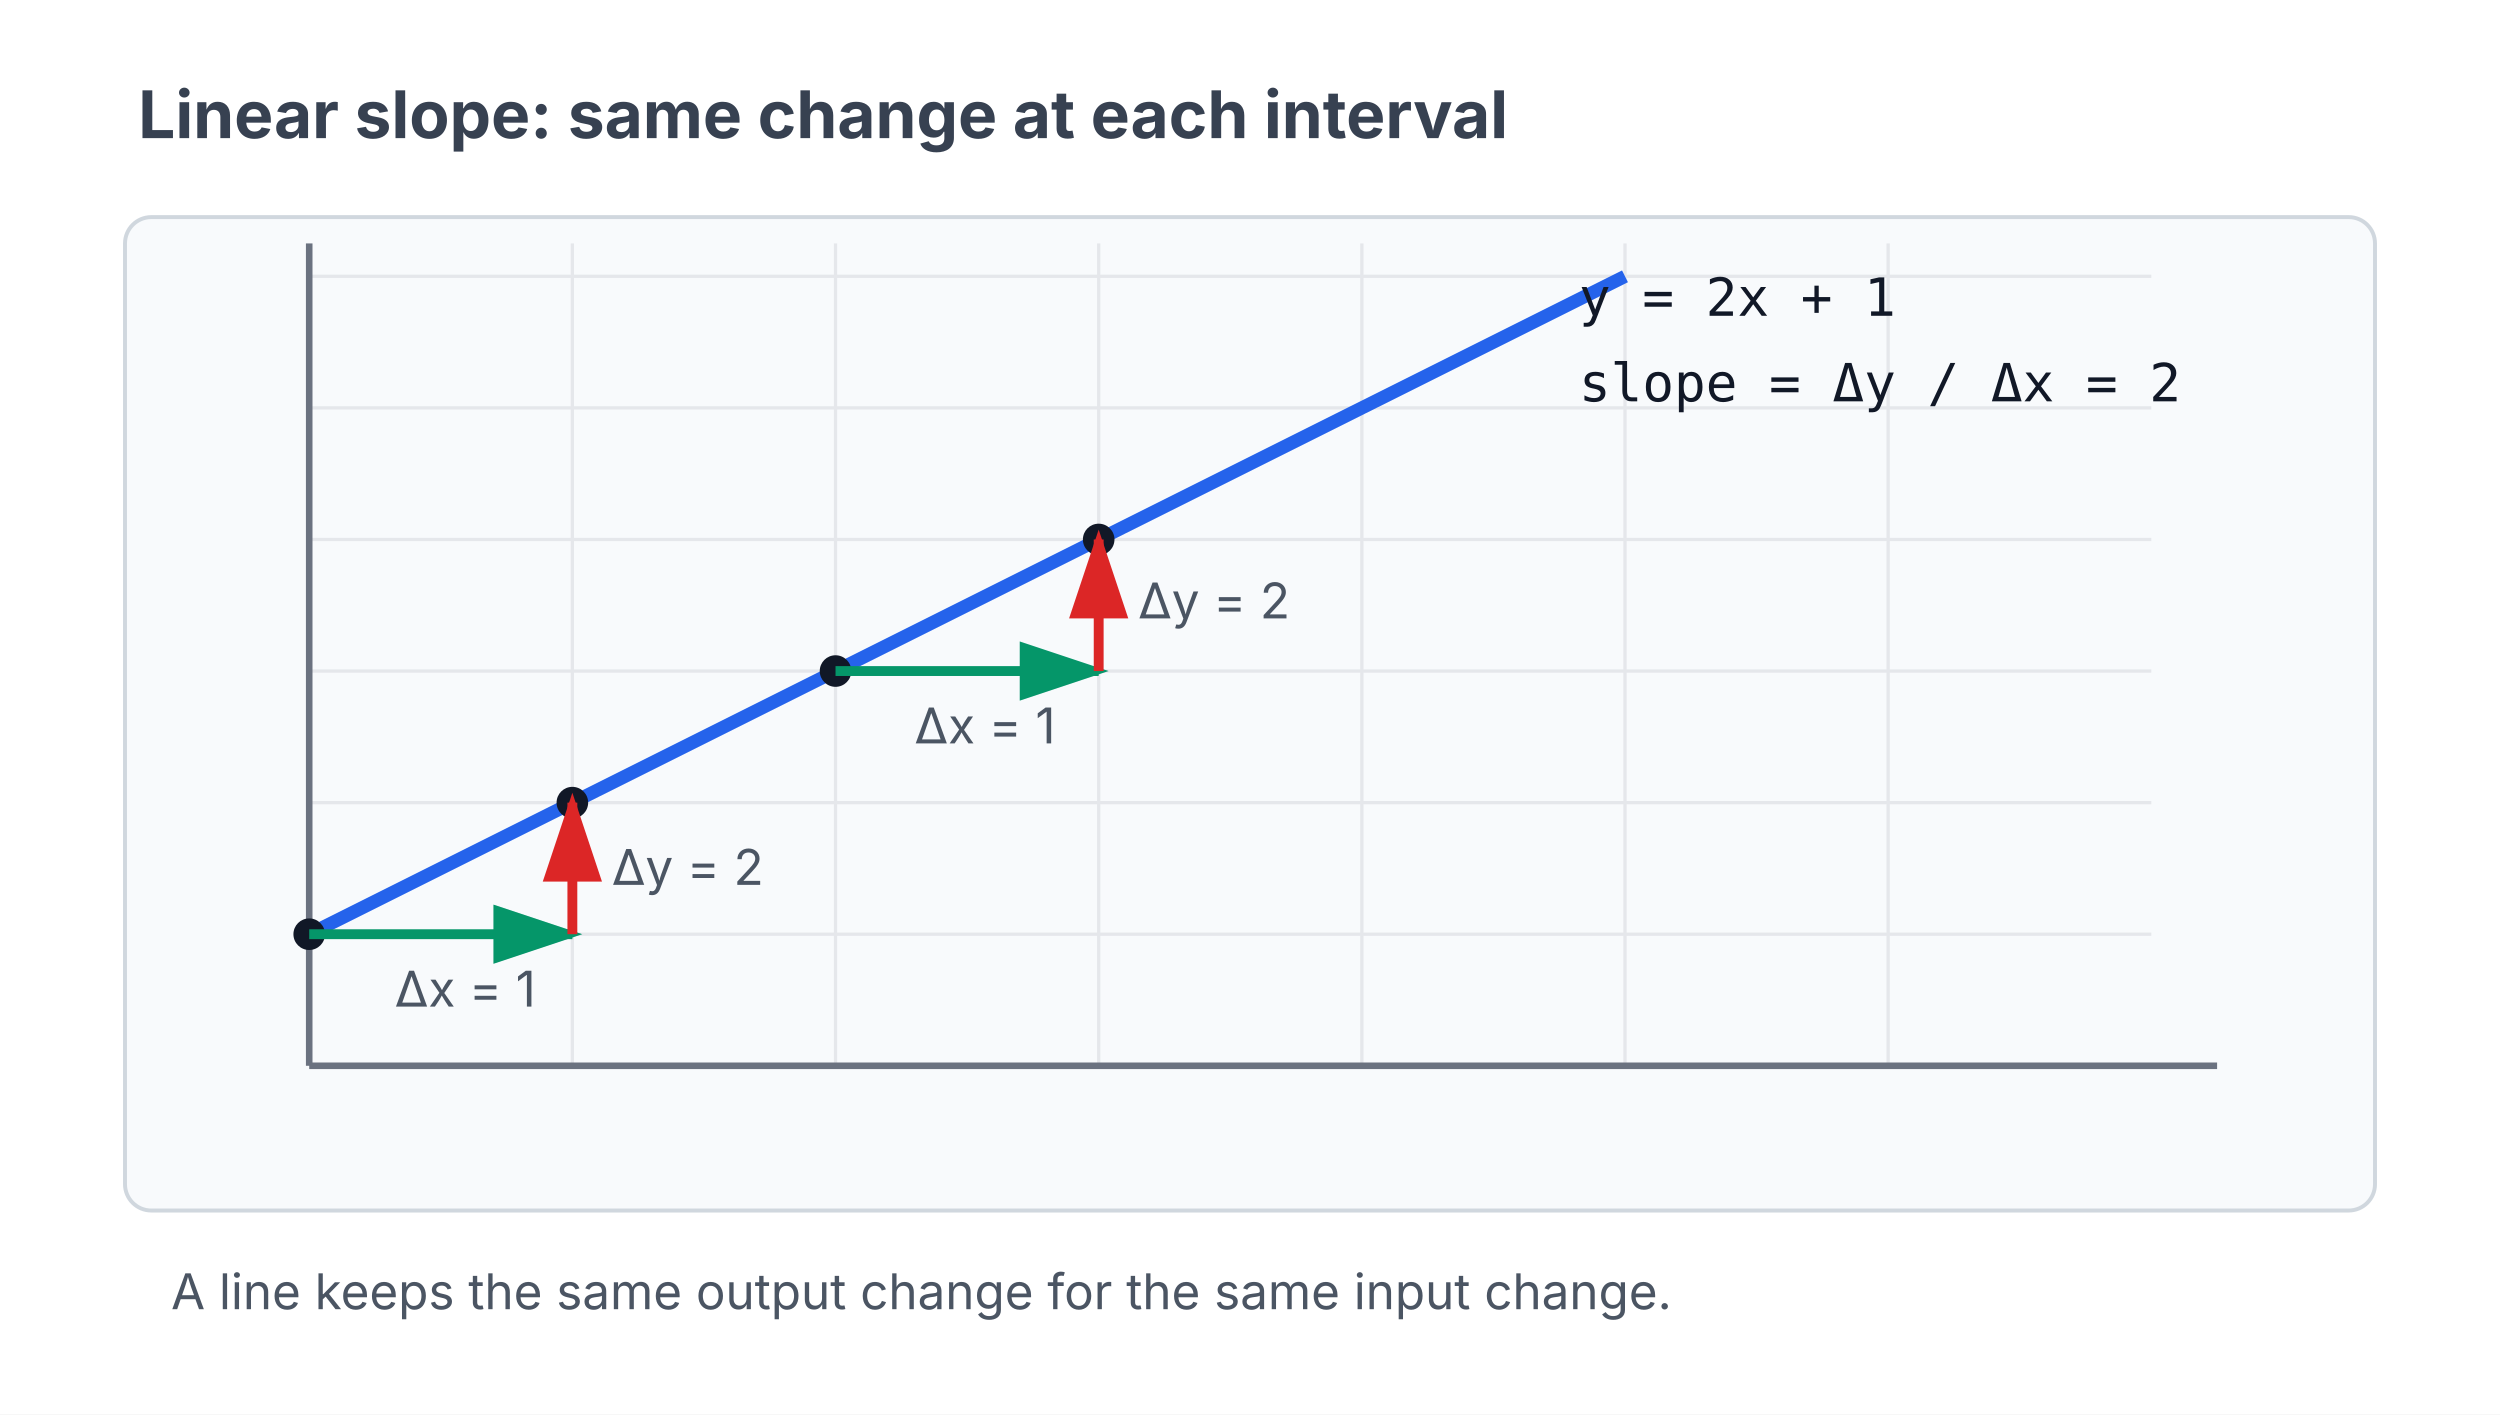
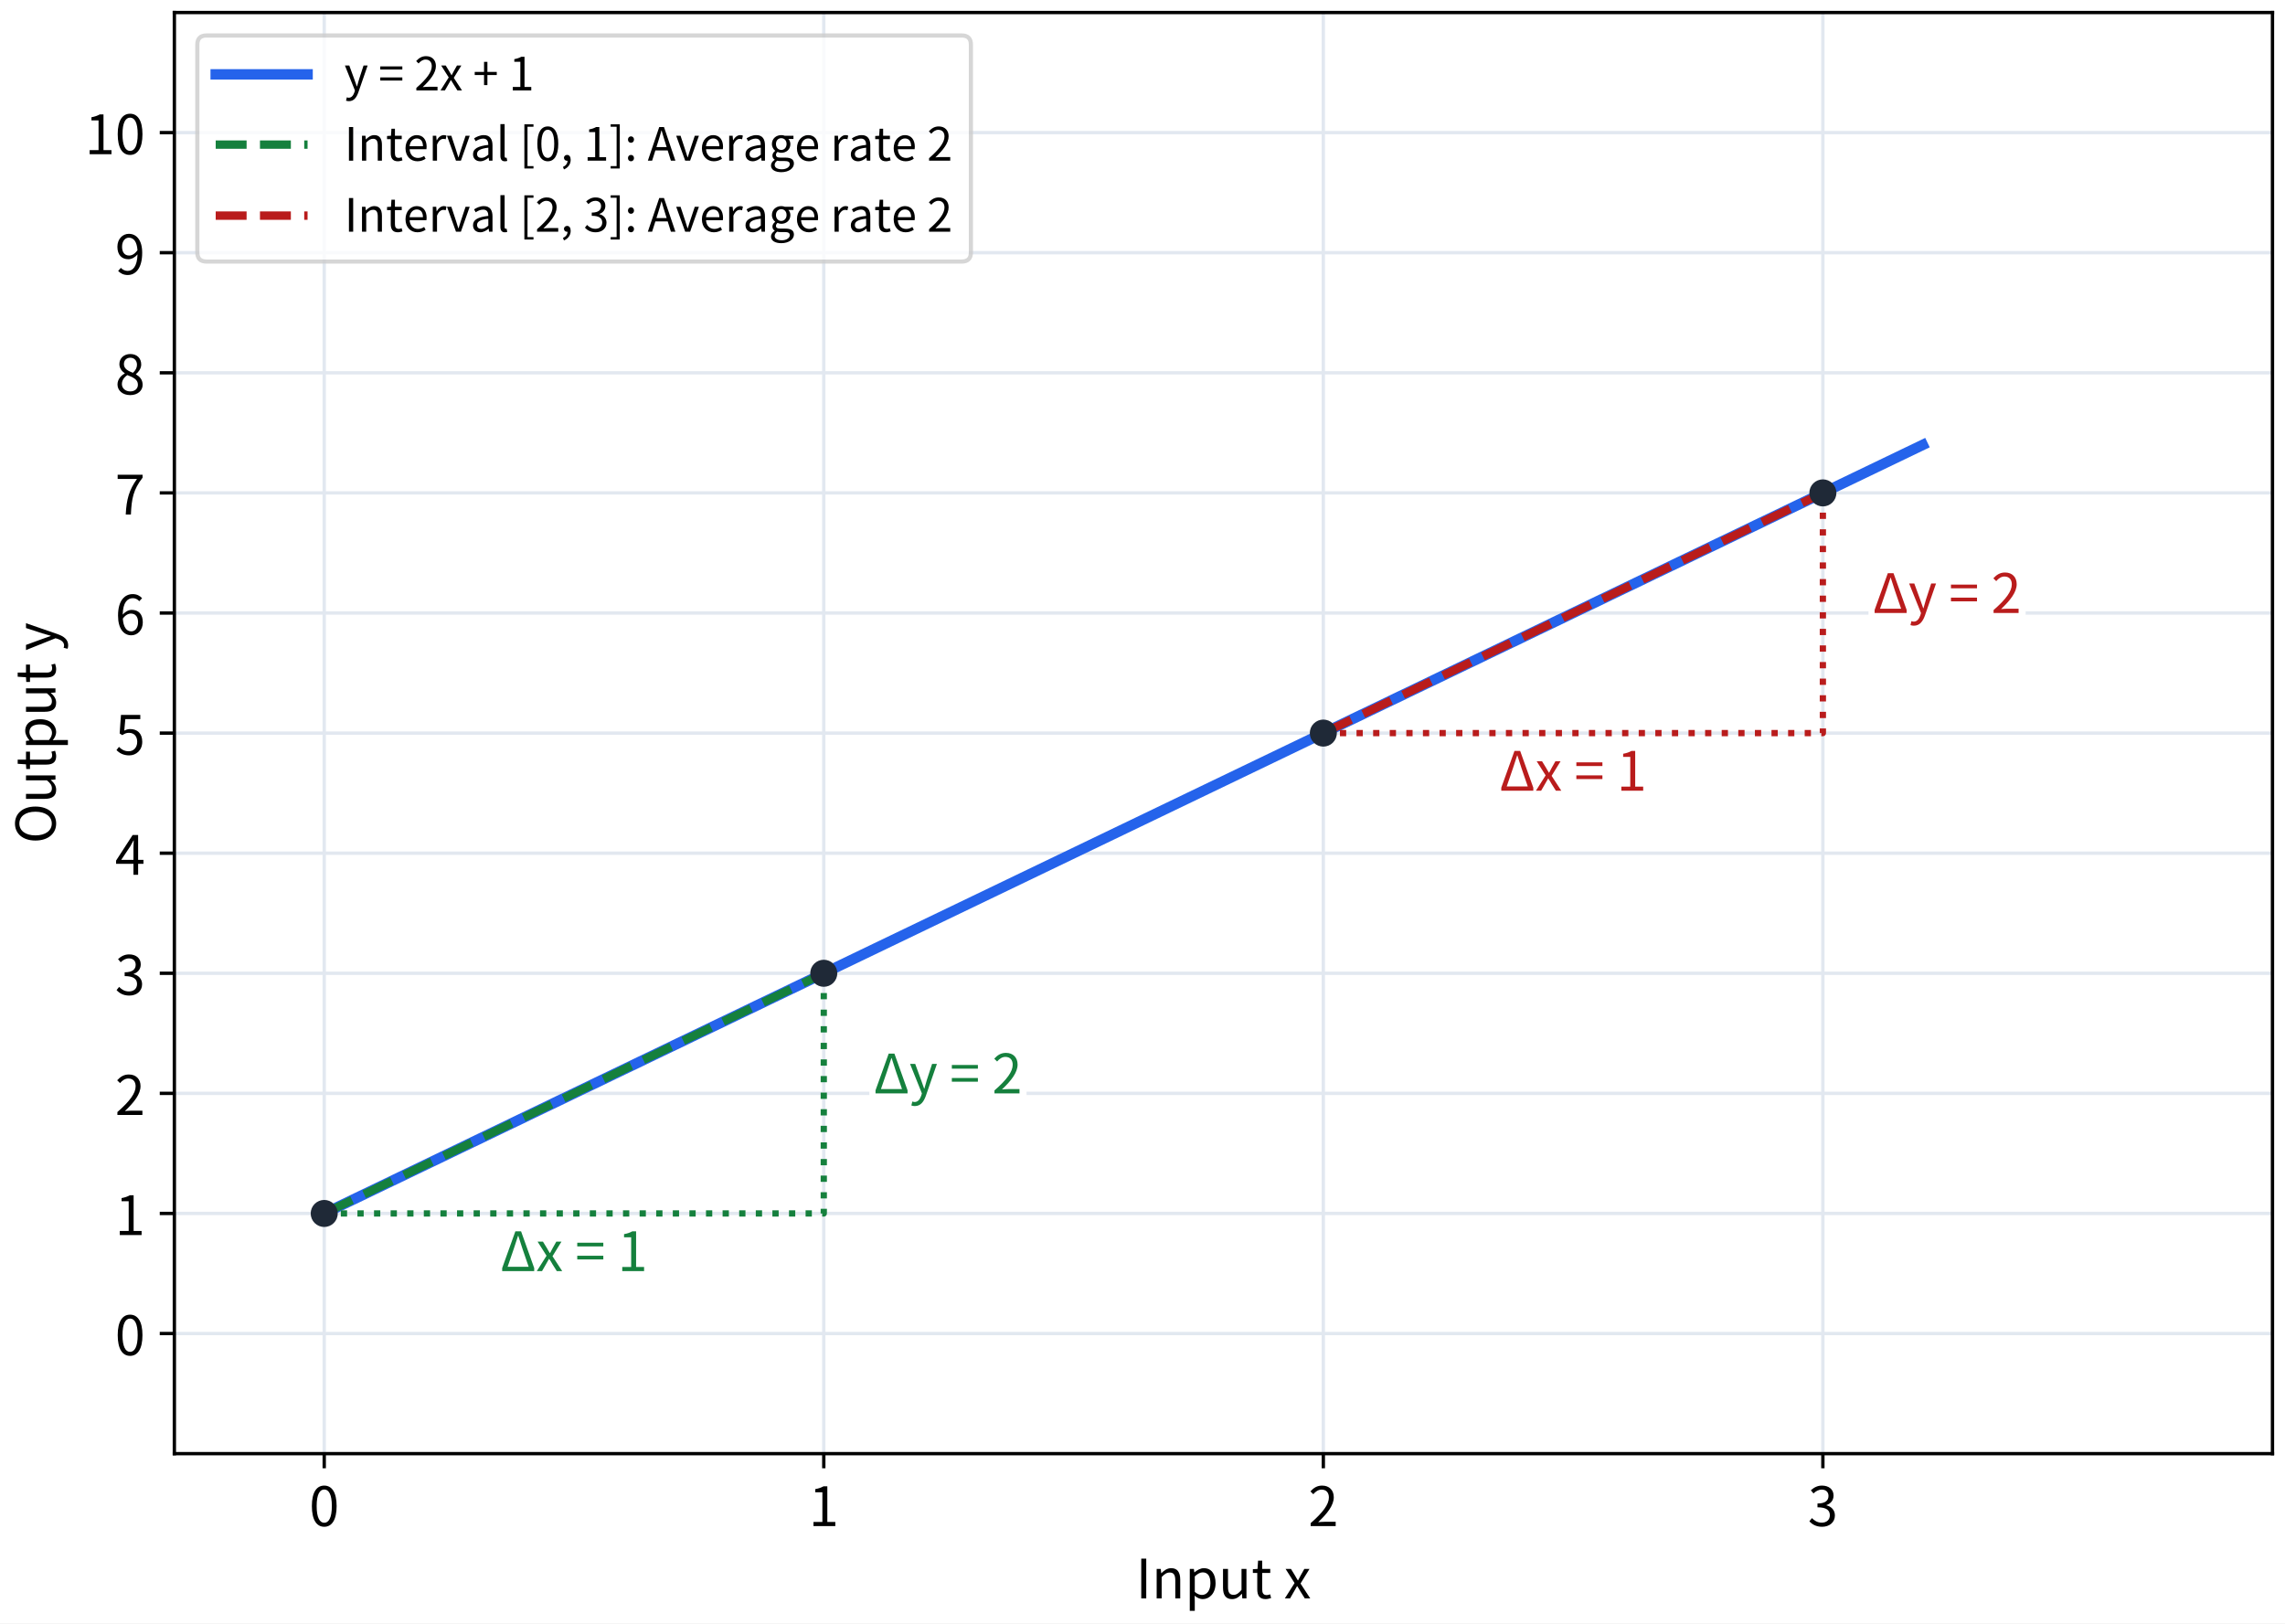
- <svg xmlns="http://www.w3.org/2000/svg" viewBox="0 0 760 430" role="img" aria-labelledby="title desc">
-   <style>
-     .bg { fill: #ffffff; }
-     .panel { fill: #f8fafc; stroke: #d0d7de; stroke-width: 1.2; }
-     .grid { stroke: #e5e7eb; stroke-width: 1; }
-     .axis { stroke: #6b7280; stroke-width: 2; }
-     .line { stroke: #2563eb; stroke-width: 4; fill: none; }
-     .rise { stroke: #dc2626; stroke-width: 3; fill: none; marker-end: url(#arrow-red); }
-     .run { stroke: #059669; stroke-width: 3; fill: none; marker-end: url(#arrow-green); }
-     .point { fill: #111827; }
-     .label { fill: #374151; font-family: -apple-system, BlinkMacSystemFont, "Segoe UI", sans-serif; font-size: 20px; font-weight: 650; }
-     .small { fill: #4b5563; font-family: -apple-system, BlinkMacSystemFont, "Segoe UI", sans-serif; font-size: 15px; }
-     .math { fill: #111827; font-family: ui-monospace, SFMono-Regular, Menlo, Consolas, monospace; font-size: 16px; }
-   </style>
+ <svg xmlns="http://www.w3.org/2000/svg" xmlns:xlink="http://www.w3.org/1999/xlink" width="547.2pt" height="388.8pt" viewBox="0 0 547.2 388.8" version="1.1" role="img" aria-labelledby="title desc">
  <defs>
-     <marker id="arrow-red" markerWidth="10" markerHeight="10" refX="8" refY="3" orient="auto" markerUnits="strokeWidth">
-       <path d="M0,0 L0,6 L9,3 z" fill="#dc2626" />
-     </marker>
-     <marker id="arrow-green" markerWidth="10" markerHeight="10" refX="8" refY="3" orient="auto" markerUnits="strokeWidth">
-       <path d="M0,0 L0,6 L9,3 z" fill="#059669" />
-     </marker>
+     <style type="text/css">*{stroke-linejoin: round; stroke-linecap: butt}</style>
  </defs>
-   <rect class="bg" width="760" height="430" />
-   <text class="label" x="42" y="42">Linear slope: same change at each interval</text>
-   <rect class="panel" x="38" y="66" width="684" height="302" rx="8" />
-   <g transform="translate(94,324)">
-     <path class="grid" d="M0 -40 H560 M0 -80 H560 M0 -120 H560 M0 -160 H560 M0 -200 H560 M0 -240 H560 M80 0 V-250 M160 0 V-250 M240 0 V-250 M320 0 V-250 M400 0 V-250 M480 0 V-250" />
-     <path class="axis" d="M0 0 H580 M0 0 V-250" />
-     <path class="line" d="M0 -40 L80 -80 L160 -120 L240 -160 L320 -200 L400 -240" />
-     <circle class="point" cx="0" cy="-40" r="4.8" />
-     <circle class="point" cx="80" cy="-80" r="4.8" />
-     <circle class="point" cx="160" cy="-120" r="4.8" />
-     <circle class="point" cx="240" cy="-160" r="4.8" />
-     <path class="run" d="M0 -40 H80" />
-     <path class="rise" d="M80 -40 V-80" />
-     <text class="small" x="26" y="-18">Δx = 1</text>
-     <text class="small" x="92" y="-55">Δy = 2</text>
-     <path class="run" d="M160 -120 H240" />
-     <path class="rise" d="M240 -120 V-160" />
-     <text class="small" x="184" y="-98">Δx = 1</text>
-     <text class="small" x="252" y="-136">Δy = 2</text>
-     <text class="math" x="386" y="-228">y = 2x + 1</text>
-     <text class="math" x="386" y="-202">slope = Δy / Δx = 2</text>
+   <g id="figure_1">
+     <g id="patch_1">
+       <path d="M 0 388.8  L 547.2 388.8  L 547.2 0  L 0 0  z " style="fill: #ffffff" />
+     </g>
+     <g id="axes_1">
+       <g id="patch_2">
+         <path d="M 41.755 348.15  L 544.2 348.15  L 544.2 3  L 41.755 3  z " style="fill: #ffffff" />
+       </g>
+       <g id="matplotlib.axis_1">
+         <g id="xtick_1">
+           <g id="line2d_1">
+             <path d="M 77.644 348.15  L 77.644 3  " clip-path="url(#p0399a99223)" style="fill: none; stroke: #e2e8f0; stroke-width: 0.8; stroke-linecap: square" />
+           </g>
+           <g id="line2d_2">
+             <defs>
+               <path id="m03252a7df6" d="M 0 0  L 0 3.5  " style="stroke: #000000; stroke-width: 0.8" />
+             </defs>
+             <g>
+               <use xlink:href="#m03252a7df6" x="77.644" y="348.15" style="stroke: #000000; stroke-width: 0.8" />
+             </g>
+           </g>
+           <g id="text_1">
+             <g transform="translate(74.03663 365.4969) scale(0.13 -0.13)">
+               <defs>
+                 <path id="NotoSansCJKjp-Regular-30" d="M 1779 -83  C 2669 -83 3238 723 3238 2362  C 3238 3987 2669 4774 1779 4774  C 883 4774 320 3987 320 2362  C 320 723 883 -83 1779 -83  z M 1779 390  C 1248 390 883 986 883 2362  C 883 3731 1248 4314 1779 4314  C 2310 4314 2675 3731 2675 2362  C 2675 986 2310 390 1779 390  z " transform="scale(0.015625)" />
+               </defs>
+               <use xlink:href="#NotoSansCJKjp-Regular-30" />
+             </g>
+           </g>
+         </g>
+         <g id="xtick_2">
+           <g id="line2d_3">
+             <path d="M 197.274 348.15  L 197.274 3  " clip-path="url(#p0399a99223)" style="fill: none; stroke: #e2e8f0; stroke-width: 0.8; stroke-linecap: square" />
+           </g>
+           <g id="line2d_4">
+             <g>
+               <use xlink:href="#m03252a7df6" x="197.274" y="348.15" style="stroke: #000000; stroke-width: 0.8" />
+             </g>
+           </g>
+           <g id="text_2">
+             <g transform="translate(193.6663 365.4969) scale(0.13 -0.13)">
+               <defs>
+                 <path id="NotoSansCJKjp-Regular-31" d="M 563 0  L 3136 0  L 3136 486  L 2195 486  L 2195 4691  L 1747 4691  C 1491 4544 1190 4435 774 4358  L 774 3987  L 1613 3987  L 1613 486  L 563 486  L 563 0  z " transform="scale(0.015625)" />
+               </defs>
+               <use xlink:href="#NotoSansCJKjp-Regular-31" />
+             </g>
+           </g>
+         </g>
+         <g id="xtick_3">
+           <g id="line2d_5">
+             <path d="M 316.903 348.15  L 316.903 3  " clip-path="url(#p0399a99223)" style="fill: none; stroke: #e2e8f0; stroke-width: 0.8; stroke-linecap: square" />
+           </g>
+           <g id="line2d_6">
+             <g>
+               <use xlink:href="#m03252a7df6" x="316.903" y="348.15" style="stroke: #000000; stroke-width: 0.8" />
+             </g>
+           </g>
+           <g id="text_3">
+             <g transform="translate(313.2959 365.4969) scale(0.13 -0.13)">
+               <defs>
+                 <path id="NotoSansCJKjp-Regular-32" d="M 282 0  L 3232 0  L 3232 506  L 1933 506  C 1696 506 1408 480 1165 461  C 2266 1504 3008 2458 3008 3398  C 3008 4230 2477 4774 1638 4774  C 1043 4774 634 4506 256 4090  L 595 3757  C 858 4070 1184 4301 1568 4301  C 2150 4301 2432 3910 2432 3373  C 2432 2566 1754 1632 282 346  L 282 0  z " transform="scale(0.015625)" />
+               </defs>
+               <use xlink:href="#NotoSansCJKjp-Regular-32" />
+             </g>
+           </g>
+         </g>
+         <g id="xtick_4">
+           <g id="line2d_7">
+             <path d="M 436.533 348.15  L 436.533 3  " clip-path="url(#p0399a99223)" style="fill: none; stroke: #e2e8f0; stroke-width: 0.8; stroke-linecap: square" />
+           </g>
+           <g id="line2d_8">
+             <g>
+               <use xlink:href="#m03252a7df6" x="436.533" y="348.15" style="stroke: #000000; stroke-width: 0.8" />
+             </g>
+           </g>
+           <g id="text_4">
+             <g transform="translate(432.9256 365.4969) scale(0.13 -0.13)">
+               <defs>
+                 <path id="NotoSansCJKjp-Regular-33" d="M 1683 -83  C 2522 -83 3194 416 3194 1254  C 3194 1901 2752 2310 2202 2445  L 2202 2477  C 2701 2650 3034 3034 3034 3603  C 3034 4346 2458 4774 1664 4774  C 1126 4774 710 4538 358 4218  L 672 3846  C 941 4115 1267 4301 1645 4301  C 2138 4301 2438 4006 2438 3558  C 2438 3053 2112 2662 1139 2662  L 1139 2214  C 2227 2214 2598 1843 2598 1274  C 2598 736 2208 403 1645 403  C 1114 403 762 659 486 941  L 186 563  C 493 224 954 -83 1683 -83  z " transform="scale(0.015625)" />
+               </defs>
+               <use xlink:href="#NotoSansCJKjp-Regular-33" />
+             </g>
+           </g>
+         </g>
+         <g id="text_5">
+           <g transform="translate(271.9886 382.8219) scale(0.13 -0.13)">
+             <defs>
+               <path id="NotoSansCJKjp-Regular-49" d="M 646 0  L 1235 0  L 1235 4691  L 646 4691  L 646 0  z " transform="scale(0.015625)" />
+               <path id="NotoSansCJKjp-Regular-6e" d="M 589 0  L 1178 0  L 1178 2522  C 1523 2874 1766 3053 2125 3053  C 2586 3053 2784 2778 2784 2125  L 2784 0  L 3366 0  L 3366 2202  C 3366 3085 3034 3565 2304 3565  C 1830 3565 1466 3302 1139 2970  L 1126 2970  L 1069 3475  L 589 3475  L 589 0  z " transform="scale(0.015625)" />
+               <path id="NotoSansCJKjp-Regular-70" d="M 589 -1466  L 1178 -1466  L 1178 -288  L 1158 320  C 1472 58 1805 -83 2118 -83  C 2912 -83 3629 602 3629 1792  C 3629 2867 3142 3565 2246 3565  C 1843 3565 1453 3334 1139 3072  L 1126 3072  L 1069 3475  L 589 3475  L 589 -1466  z M 2022 410  C 1792 410 1485 499 1178 768  L 1178 2598  C 1510 2906 1811 3072 2099 3072  C 2765 3072 3021 2560 3021 1786  C 3021 928 2598 410 2022 410  z " transform="scale(0.015625)" />
+               <path id="NotoSansCJKjp-Regular-75" d="M 1606 -83  C 2080 -83 2426 166 2752 544  L 2771 544  L 2816 0  L 3302 0  L 3302 3475  L 2720 3475  L 2720 1011  C 2387 602 2138 422 1779 422  C 1318 422 1126 698 1126 1344  L 1126 3475  L 538 3475  L 538 1274  C 538 384 870 -83 1606 -83  z " transform="scale(0.015625)" />
+               <path id="NotoSansCJKjp-Regular-74" d="M 1677 -83  C 1894 -83 2125 -19 2323 45  L 2208 486  C 2093 435 1939 390 1811 390  C 1408 390 1274 634 1274 1056  L 1274 3002  L 2221 3002  L 2221 3475  L 1274 3475  L 1274 4454  L 787 4454  L 723 3475  L 173 3443  L 173 3002  L 691 3002  L 691 1075  C 691 378 941 -83 1677 -83  z " transform="scale(0.015625)" />
+               <path id="NotoSansCJKjp-Regular-20" transform="scale(0.015625)" />
+               <path id="NotoSansCJKjp-Regular-78" d="M 96 0  L 710 0  L 1178 813  C 1299 1024 1408 1235 1530 1434  L 1562 1434  C 1696 1235 1824 1024 1939 813  L 2451 0  L 3091 0  L 1946 1754  L 3002 3475  L 2394 3475  L 1965 2714  C 1856 2515 1760 2330 1658 2131  L 1626 2131  C 1510 2330 1389 2515 1286 2714  L 819 3475  L 186 3475  L 1242 1811  L 96 0  z " transform="scale(0.015625)" />
+             </defs>
+             <use xlink:href="#NotoSansCJKjp-Regular-49" />
+             <use xlink:href="#NotoSansCJKjp-Regular-6e" x="29.3" />
+             <use xlink:href="#NotoSansCJKjp-Regular-70" x="90.3" />
+             <use xlink:href="#NotoSansCJKjp-Regular-75" x="152.3" />
+             <use xlink:href="#NotoSansCJKjp-Regular-74" x="213" />
+             <use xlink:href="#NotoSansCJKjp-Regular-20" x="250.7" />
+             <use xlink:href="#NotoSansCJKjp-Regular-78" x="273.1" />
+           </g>
+         </g>
+       </g>
+       <g id="matplotlib.axis_2">
+         <g id="ytick_1">
+           <g id="line2d_9">
+             <path d="M 41.755 319.387  L 544.2 319.387  " clip-path="url(#p0399a99223)" style="fill: none; stroke: #e2e8f0; stroke-width: 0.8; stroke-linecap: square" />
+           </g>
+           <g id="line2d_10">
+             <defs>
+               <path id="m113828f34a" d="M 0 0  L -3.5 0  " style="stroke: #000000; stroke-width: 0.8" />
+             </defs>
+             <g>
+               <use xlink:href="#m113828f34a" x="41.755" y="319.387" style="stroke: #000000; stroke-width: 0.8" />
+             </g>
+           </g>
+           <g id="text_6">
+             <g transform="translate(27.54024 324.5609) scale(0.13 -0.13)">
+               <use xlink:href="#NotoSansCJKjp-Regular-30" />
+             </g>
+           </g>
+         </g>
+         <g id="ytick_2">
+           <g id="line2d_11">
+             <path d="M 41.755 290.625  L 544.2 290.625  " clip-path="url(#p0399a99223)" style="fill: none; stroke: #e2e8f0; stroke-width: 0.8; stroke-linecap: square" />
+           </g>
+           <g id="line2d_12">
+             <g>
+               <use xlink:href="#m113828f34a" x="41.755" y="290.625" style="stroke: #000000; stroke-width: 0.8" />
+             </g>
+           </g>
+           <g id="text_7">
+             <g transform="translate(27.54024 295.7984) scale(0.13 -0.13)">
+               <use xlink:href="#NotoSansCJKjp-Regular-31" />
+             </g>
+           </g>
+         </g>
+         <g id="ytick_3">
+           <g id="line2d_13">
+             <path d="M 41.755 261.862  L 544.2 261.862  " clip-path="url(#p0399a99223)" style="fill: none; stroke: #e2e8f0; stroke-width: 0.8; stroke-linecap: square" />
+           </g>
+           <g id="line2d_14">
+             <g>
+               <use xlink:href="#m113828f34a" x="41.755" y="261.862" style="stroke: #000000; stroke-width: 0.8" />
+             </g>
+           </g>
+           <g id="text_8">
+             <g transform="translate(27.54024 267.036) scale(0.13 -0.13)">
+               <use xlink:href="#NotoSansCJKjp-Regular-32" />
+             </g>
+           </g>
+         </g>
+         <g id="ytick_4">
+           <g id="line2d_15">
+             <path d="M 41.755 233.1  L 544.2 233.1  " clip-path="url(#p0399a99223)" style="fill: none; stroke: #e2e8f0; stroke-width: 0.8; stroke-linecap: square" />
+           </g>
+           <g id="line2d_16">
+             <g>
+               <use xlink:href="#m113828f34a" x="41.755" y="233.1" style="stroke: #000000; stroke-width: 0.8" />
+             </g>
+           </g>
+           <g id="text_9">
+             <g transform="translate(27.54024 238.2735) scale(0.13 -0.13)">
+               <use xlink:href="#NotoSansCJKjp-Regular-33" />
+             </g>
+           </g>
+         </g>
+         <g id="ytick_5">
+           <g id="line2d_17">
+             <path d="M 41.755 204.337  L 544.2 204.337  " clip-path="url(#p0399a99223)" style="fill: none; stroke: #e2e8f0; stroke-width: 0.8; stroke-linecap: square" />
+           </g>
+           <g id="line2d_18">
+             <g>
+               <use xlink:href="#m113828f34a" x="41.755" y="204.337" style="stroke: #000000; stroke-width: 0.8" />
+             </g>
+           </g>
+           <g id="text_10">
+             <g transform="translate(27.54024 209.5111) scale(0.13 -0.13)">
+               <defs>
+                 <path id="NotoSansCJKjp-Regular-34" d="M 2176 0  L 2726 0  L 2726 1293  L 3354 1293  L 3354 1760  L 2726 1760  L 2726 4691  L 2080 4691  L 128 1677  L 128 1293  L 2176 1293  L 2176 0  z M 2176 1760  L 736 1760  L 1805 3360  C 1939 3590 2067 3827 2182 4051  L 2208 4051  C 2195 3814 2176 3430 2176 3200  L 2176 1760  z " transform="scale(0.015625)" />
+               </defs>
+               <use xlink:href="#NotoSansCJKjp-Regular-34" />
+             </g>
+           </g>
+         </g>
+         <g id="ytick_6">
+           <g id="line2d_19">
+             <path d="M 41.755 175.575  L 544.2 175.575  " clip-path="url(#p0399a99223)" style="fill: none; stroke: #e2e8f0; stroke-width: 0.8; stroke-linecap: square" />
+           </g>
+           <g id="line2d_20">
+             <g>
+               <use xlink:href="#m113828f34a" x="41.755" y="175.575" style="stroke: #000000; stroke-width: 0.8" />
+             </g>
+           </g>
+           <g id="text_11">
+             <g transform="translate(27.54024 180.7486) scale(0.13 -0.13)">
+               <defs>
+                 <path id="NotoSansCJKjp-Regular-35" d="M 1677 -83  C 2464 -83 3213 499 3213 1523  C 3213 2560 2573 3021 1798 3021  C 1517 3021 1306 2950 1094 2835  L 1216 4192  L 2982 4192  L 2982 4691  L 704 4691  L 550 2502  L 864 2304  C 1133 2483 1331 2579 1645 2579  C 2234 2579 2618 2182 2618 1510  C 2618 826 2176 403 1619 403  C 1075 403 730 653 467 922  L 173 538  C 493 224 941 -83 1677 -83  z " transform="scale(0.015625)" />
+               </defs>
+               <use xlink:href="#NotoSansCJKjp-Regular-35" />
+             </g>
+           </g>
+         </g>
+         <g id="ytick_7">
+           <g id="line2d_21">
+             <path d="M 41.755 146.813  L 544.2 146.813  " clip-path="url(#p0399a99223)" style="fill: none; stroke: #e2e8f0; stroke-width: 0.8; stroke-linecap: square" />
+           </g>
+           <g id="line2d_22">
+             <g>
+               <use xlink:href="#m113828f34a" x="41.755" y="146.813" style="stroke: #000000; stroke-width: 0.8" />
+             </g>
+           </g>
+           <g id="text_12">
+             <g transform="translate(27.54024 151.9861) scale(0.13 -0.13)">
+               <defs>
+                 <path id="NotoSansCJKjp-Regular-36" d="M 1926 -83  C 2656 -83 3277 531 3277 1440  C 3277 2426 2765 2912 1971 2912  C 1606 2912 1197 2701 909 2349  C 934 3802 1466 4294 2118 4294  C 2400 4294 2682 4154 2861 3936  L 3194 4294  C 2931 4576 2579 4774 2093 4774  C 1184 4774 358 4077 358 2240  C 358 691 1030 -83 1926 -83  z M 922 1882  C 1229 2317 1587 2477 1875 2477  C 2445 2477 2720 2074 2720 1440  C 2720 800 2374 378 1926 378  C 1338 378 986 909 922 1882  z " transform="scale(0.015625)" />
+               </defs>
+               <use xlink:href="#NotoSansCJKjp-Regular-36" />
+             </g>
+           </g>
+         </g>
+         <g id="ytick_8">
+           <g id="line2d_23">
+             <path d="M 41.755 118.05  L 544.2 118.05  " clip-path="url(#p0399a99223)" style="fill: none; stroke: #e2e8f0; stroke-width: 0.8; stroke-linecap: square" />
+           </g>
+           <g id="line2d_24">
+             <g>
+               <use xlink:href="#m113828f34a" x="41.755" y="118.05" style="stroke: #000000; stroke-width: 0.8" />
+             </g>
+           </g>
+           <g id="text_13">
+             <g transform="translate(27.54024 123.2237) scale(0.13 -0.13)">
+               <defs>
+                 <path id="NotoSansCJKjp-Regular-37" d="M 1267 0  L 1875 0  C 1952 1837 2150 2931 3251 4339  L 3251 4691  L 314 4691  L 314 4192  L 2592 4192  C 1670 2912 1350 1779 1267 0  z " transform="scale(0.015625)" />
+               </defs>
+               <use xlink:href="#NotoSansCJKjp-Regular-37" />
+             </g>
+           </g>
+         </g>
+         <g id="ytick_9">
+           <g id="line2d_25">
+             <path d="M 41.755 89.288  L 544.2 89.288  " clip-path="url(#p0399a99223)" style="fill: none; stroke: #e2e8f0; stroke-width: 0.8; stroke-linecap: square" />
+           </g>
+           <g id="line2d_26">
+             <g>
+               <use xlink:href="#m113828f34a" x="41.755" y="89.288" style="stroke: #000000; stroke-width: 0.8" />
+             </g>
+           </g>
+           <g id="text_14">
+             <g transform="translate(27.54024 94.46121) scale(0.13 -0.13)">
+               <defs>
+                 <path id="NotoSansCJKjp-Regular-38" d="M 1792 -83  C 2669 -83 3258 448 3258 1126  C 3258 1773 2880 2125 2470 2362  L 2470 2394  C 2746 2611 3091 3034 3091 3526  C 3091 4250 2605 4762 1805 4762  C 1075 4762 518 4282 518 3571  C 518 3078 813 2726 1152 2490  L 1152 2464  C 723 2234 294 1792 294 1165  C 294 442 922 -83 1792 -83  z M 2112 2547  C 1555 2765 1050 3014 1050 3571  C 1050 4026 1363 4326 1798 4326  C 2298 4326 2592 3962 2592 3494  C 2592 3149 2426 2829 2112 2547  z M 1798 352  C 1235 352 813 717 813 1216  C 813 1664 1082 2035 1459 2278  C 2125 2010 2701 1779 2701 1146  C 2701 678 2342 352 1798 352  z " transform="scale(0.015625)" />
+               </defs>
+               <use xlink:href="#NotoSansCJKjp-Regular-38" />
+             </g>
+           </g>
+         </g>
+         <g id="ytick_10">
+           <g id="line2d_27">
+             <path d="M 41.755 60.525  L 544.2 60.525  " clip-path="url(#p0399a99223)" style="fill: none; stroke: #e2e8f0; stroke-width: 0.8; stroke-linecap: square" />
+           </g>
+           <g id="line2d_28">
+             <g>
+               <use xlink:href="#m113828f34a" x="41.755" y="60.525" style="stroke: #000000; stroke-width: 0.8" />
+             </g>
+           </g>
+           <g id="text_15">
+             <g transform="translate(27.54024 65.69875) scale(0.13 -0.13)">
+               <defs>
+                 <path id="NotoSansCJKjp-Regular-39" d="M 1504 -83  C 2381 -83 3206 646 3206 2547  C 3206 4038 2528 4774 1626 4774  C 896 4774 282 4166 282 3251  C 282 2285 794 1779 1574 1779  C 1965 1779 2368 2003 2656 2349  C 2611 896 2086 403 1485 403  C 1178 403 896 538 691 762  L 371 397  C 634 122 992 -83 1504 -83  z M 2650 2842  C 2336 2394 1984 2214 1670 2214  C 1114 2214 832 2624 832 3251  C 832 3898 1178 4320 1632 4320  C 2227 4320 2586 3808 2650 2842  z " transform="scale(0.015625)" />
+               </defs>
+               <use xlink:href="#NotoSansCJKjp-Regular-39" />
+             </g>
+           </g>
+         </g>
+         <g id="ytick_11">
+           <g id="line2d_29">
+             <path d="M 41.755 31.763  L 544.2 31.763  " clip-path="url(#p0399a99223)" style="fill: none; stroke: #e2e8f0; stroke-width: 0.8; stroke-linecap: square" />
+           </g>
+           <g id="line2d_30">
+             <g>
+               <use xlink:href="#m113828f34a" x="41.755" y="31.763" style="stroke: #000000; stroke-width: 0.8" />
+             </g>
+           </g>
+           <g id="text_16">
+             <g transform="translate(20.32524 36.93629) scale(0.13 -0.13)">
+               <use xlink:href="#NotoSansCJKjp-Regular-31" />
+               <use xlink:href="#NotoSansCJKjp-Regular-30" x="55.5" />
+             </g>
+           </g>
+         </g>
+         <g id="text_17">
+           <g transform="translate(13.28243 202.0635) rotate(-90) scale(0.13 -0.13)">
+             <defs>
+               <path id="NotoSansCJKjp-Regular-4f" d="M 2374 -83  C 3552 -83 4378 858 4378 2362  C 4378 3866 3552 4774 2374 4774  C 1197 4774 371 3866 371 2362  C 371 858 1197 -83 2374 -83  z M 2374 435  C 1530 435 979 1190 979 2362  C 979 3533 1530 4256 2374 4256  C 3219 4256 3770 3533 3770 2362  C 3770 1190 3219 435 2374 435  z " transform="scale(0.015625)" />
+               <path id="NotoSansCJKjp-Regular-79" d="M 646 -1498  C 1338 -1498 1702 -973 1946 -294  L 3251 3475  L 2682 3475  L 2054 1549  C 1965 1235 1862 883 1773 563  L 1741 563  C 1619 890 1504 1242 1395 1549  L 691 3475  L 83 3475  L 1478 -6  L 1402 -269  C 1254 -698 1011 -1018 621 -1018  C 525 -1018 422 -986 352 -960  L 237 -1427  C 346 -1472 486 -1498 646 -1498  z " transform="scale(0.015625)" />
+             </defs>
+             <use xlink:href="#NotoSansCJKjp-Regular-4f" />
+             <use xlink:href="#NotoSansCJKjp-Regular-75" x="74.2" />
+             <use xlink:href="#NotoSansCJKjp-Regular-74" x="134.9" />
+             <use xlink:href="#NotoSansCJKjp-Regular-70" x="172.6" />
+             <use xlink:href="#NotoSansCJKjp-Regular-75" x="234.6" />
+             <use xlink:href="#NotoSansCJKjp-Regular-74" x="295.3" />
+             <use xlink:href="#NotoSansCJKjp-Regular-20" x="333" />
+             <use xlink:href="#NotoSansCJKjp-Regular-79" x="355.4" />
+           </g>
+         </g>
+       </g>
+       <g id="line2d_31">
+         <path d="M 77.644 290.625  L 460.459 106.545  L 460.459 106.545  " clip-path="url(#p0399a99223)" style="fill: none; stroke: #2563eb; stroke-width: 2.5; stroke-linecap: square" />
+       </g>
+       <g id="line2d_32">
+         <path d="M 77.644 290.625  L 197.274 233.1  " clip-path="url(#p0399a99223)" style="fill: none; stroke-dasharray: 7.4,3.2; stroke-dashoffset: 0; stroke: #15803d; stroke-width: 2" />
+       </g>
+       <g id="line2d_33">
+         <path d="M 77.644 290.625  L 197.274 290.625  L 197.274 233.1  " clip-path="url(#p0399a99223)" style="fill: none; stroke-dasharray: 1.5,2.475; stroke-dashoffset: 0; stroke: #15803d; stroke-width: 1.5" />
+       </g>
+       <g id="line2d_34">
+         <path d="M 316.903 175.575  L 436.533 118.05  " clip-path="url(#p0399a99223)" style="fill: none; stroke-dasharray: 7.4,3.2; stroke-dashoffset: 0; stroke: #b91c1c; stroke-width: 2" />
+       </g>
+       <g id="line2d_35">
+         <path d="M 316.903 175.575  L 436.533 175.575  L 436.533 118.05  " clip-path="url(#p0399a99223)" style="fill: none; stroke-dasharray: 1.5,2.475; stroke-dashoffset: 0; stroke: #b91c1c; stroke-width: 1.5" />
+       </g>
+       <g id="patch_3">
+         <path d="M 41.755 348.15  L 41.755 3  " style="fill: none; stroke: #000000; stroke-width: 0.8; stroke-linejoin: miter; stroke-linecap: square" />
+       </g>
+       <g id="patch_4">
+         <path d="M 544.2 348.15  L 544.2 3  " style="fill: none; stroke: #000000; stroke-width: 0.8; stroke-linejoin: miter; stroke-linecap: square" />
+       </g>
+       <g id="patch_5">
+         <path d="M 41.755 348.15  L 544.2 348.15  " style="fill: none; stroke: #000000; stroke-width: 0.8; stroke-linejoin: miter; stroke-linecap: square" />
+       </g>
+       <g id="patch_6">
+         <path d="M 41.755 3  L 544.2 3  " style="fill: none; stroke: #000000; stroke-width: 0.8; stroke-linejoin: miter; stroke-linecap: square" />
+       </g>
+       <g id="text_18">
+         <g style="fill: #15803d" transform="translate(119.8308 304.4308) scale(0.13 -0.13)">
+           <defs>
+             <path id="NotoSansCJKjp-Regular-394" d="M 211 0  L 3987 0  L 3987 358  L 2438 4691  L 1766 4691  L 211 358  L 211 0  z M 851 506  L 1587 2650  L 2080 4160  L 2112 4160  L 2598 2650  L 3334 506  L 851 506  z " transform="scale(0.015625)" />
+             <path id="NotoSansCJKjp-Regular-3d" d="M 243 2912  L 3315 2912  L 3315 3347  L 243 3347  L 243 2912  z M 243 1376  L 3315 1376  L 3315 1811  L 243 1811  L 243 1376  z " transform="scale(0.015625)" />
+           </defs>
+           <use xlink:href="#NotoSansCJKjp-Regular-394" />
+           <use xlink:href="#NotoSansCJKjp-Regular-78" x="65.6" />
+           <use xlink:href="#NotoSansCJKjp-Regular-20" x="115.4" />
+           <use xlink:href="#NotoSansCJKjp-Regular-3d" x="137.8" />
+           <use xlink:href="#NotoSansCJKjp-Regular-20" x="193.3" />
+           <use xlink:href="#NotoSansCJKjp-Regular-31" x="215.7" />
+         </g>
+       </g>
+       <g id="text_19">
+         <g id="patch_7">
+           <path d="M 208.197 265.945  L 245.832 265.945  L 245.832 250.54  L 208.197 250.54  z " style="fill: #ffffff" />
+         </g>
+         <g style="fill: #15803d" transform="translate(209.2367 261.8624) scale(0.13 -0.13)">
+           <use xlink:href="#NotoSansCJKjp-Regular-394" />
+           <use xlink:href="#NotoSansCJKjp-Regular-79" x="65.6" />
+           <use xlink:href="#NotoSansCJKjp-Regular-20" x="117.7" />
+           <use xlink:href="#NotoSansCJKjp-Regular-3d" x="140.1" />
+           <use xlink:href="#NotoSansCJKjp-Regular-20" x="195.6" />
+           <use xlink:href="#NotoSansCJKjp-Regular-32" x="218" />
+         </g>
+       </g>
+       <g id="text_20">
+         <g style="fill: #b91c1c" transform="translate(359.0901 189.381) scale(0.13 -0.13)">
+           <use xlink:href="#NotoSansCJKjp-Regular-394" />
+           <use xlink:href="#NotoSansCJKjp-Regular-78" x="65.6" />
+           <use xlink:href="#NotoSansCJKjp-Regular-20" x="115.4" />
+           <use xlink:href="#NotoSansCJKjp-Regular-3d" x="137.8" />
+           <use xlink:href="#NotoSansCJKjp-Regular-20" x="193.3" />
+           <use xlink:href="#NotoSansCJKjp-Regular-31" x="215.7" />
+         </g>
+       </g>
+       <g id="text_21">
+         <g id="patch_8">
+           <path d="M 447.456 150.895  L 485.091 150.895  L 485.091 135.49  L 447.456 135.49  z " style="fill: #ffffff" />
+         </g>
+         <g style="fill: #b91c1c" transform="translate(448.496 146.8125) scale(0.13 -0.13)">
+           <use xlink:href="#NotoSansCJKjp-Regular-394" />
+           <use xlink:href="#NotoSansCJKjp-Regular-79" x="65.6" />
+           <use xlink:href="#NotoSansCJKjp-Regular-20" x="117.7" />
+           <use xlink:href="#NotoSansCJKjp-Regular-3d" x="140.1" />
+           <use xlink:href="#NotoSansCJKjp-Regular-20" x="195.6" />
+           <use xlink:href="#NotoSansCJKjp-Regular-32" x="218" />
+         </g>
+       </g>
+       <g id="PathCollection_1">
+         <defs>
+           <path id="m6339ad660c" d="M 0 2.739  C 0.726 2.739 1.423 2.45 1.936 1.936  C 2.45 1.423 2.739 0.726 2.739 0  C 2.739 -0.726 2.45 -1.423 1.936 -1.936  C 1.423 -2.45 0.726 -2.739 0 -2.739  C -0.726 -2.739 -1.423 -2.45 -1.936 -1.936  C -2.45 -1.423 -2.739 -0.726 -2.739 0  C -2.739 0.726 -2.45 1.423 -1.936 1.936  C -1.423 2.45 -0.726 2.739 0 2.739  z " style="stroke: #1f2937" />
+         </defs>
+         <g clip-path="url(#p0399a99223)">
+           <use xlink:href="#m6339ad660c" x="77.644" y="290.625" style="fill: #1f2937; stroke: #1f2937" />
+         </g>
+       </g>
+       <g id="PathCollection_2">
+         <g clip-path="url(#p0399a99223)">
+           <use xlink:href="#m6339ad660c" x="197.274" y="233.1" style="fill: #1f2937; stroke: #1f2937" />
+         </g>
+       </g>
+       <g id="PathCollection_3">
+         <g clip-path="url(#p0399a99223)">
+           <use xlink:href="#m6339ad660c" x="316.903" y="175.575" style="fill: #1f2937; stroke: #1f2937" />
+         </g>
+       </g>
+       <g id="PathCollection_4">
+         <g clip-path="url(#p0399a99223)">
+           <use xlink:href="#m6339ad660c" x="436.533" y="118.05" style="fill: #1f2937; stroke: #1f2937" />
+         </g>
+       </g>
+       <g id="legend_1">
+         <g id="patch_9">
+           <path d="M 49.455 62.641  L 230.309 62.641  Q 232.509 62.641 232.509 60.441  L 232.509 10.7  Q 232.509 8.5 230.309 8.5  L 49.455 8.5  Q 47.255 8.5 47.255 10.7  L 47.255 60.441  Q 47.255 62.641 49.455 62.641  z " style="fill: #ffffff; opacity: 0.8; stroke: #cccccc; stroke-linejoin: miter" />
+         </g>
+         <g id="line2d_36">
+           <path d="M 51.655 17.806  L 62.655 17.806  L 73.655 17.806  " style="fill: none; stroke: #2563eb; stroke-width: 2.5; stroke-linecap: square" />
+         </g>
+         <g id="text_22">
+           <g transform="translate(82.45524 21.65555) scale(0.11 -0.11)">
+             <defs>
+               <path id="NotoSansCJKjp-Regular-2b" d="M 1542 742  L 2010 742  L 2010 2144  L 3315 2144  L 3315 2579  L 2010 2579  L 2010 3981  L 1542 3981  L 1542 2579  L 243 2579  L 243 2144  L 1542 2144  L 1542 742  z " transform="scale(0.015625)" />
+             </defs>
+             <use xlink:href="#NotoSansCJKjp-Regular-79" />
+             <use xlink:href="#NotoSansCJKjp-Regular-20" x="52.1" />
+             <use xlink:href="#NotoSansCJKjp-Regular-3d" x="74.5" />
+             <use xlink:href="#NotoSansCJKjp-Regular-20" x="130" />
+             <use xlink:href="#NotoSansCJKjp-Regular-32" x="152.4" />
+             <use xlink:href="#NotoSansCJKjp-Regular-78" x="207.9" />
+             <use xlink:href="#NotoSansCJKjp-Regular-20" x="257.7" />
+             <use xlink:href="#NotoSansCJKjp-Regular-2b" x="280.1" />
+             <use xlink:href="#NotoSansCJKjp-Regular-20" x="335.6" />
+             <use xlink:href="#NotoSansCJKjp-Regular-31" x="358" />
+           </g>
+         </g>
+         <g id="line2d_37">
+           <path d="M 51.655 34.636  L 62.655 34.636  L 73.655 34.636  " style="fill: none; stroke-dasharray: 7.4,3.2; stroke-dashoffset: 0; stroke: #15803d; stroke-width: 2" />
+         </g>
+         <g id="text_23">
+           <g transform="translate(82.45524 38.48555) scale(0.11 -0.11)">
+             <defs>
+               <path id="NotoSansCJKjp-Regular-65" d="M 1997 -83  C 2464 -83 2835 70 3136 269  L 2931 659  C 2669 486 2400 384 2061 384  C 1402 384 947 858 909 1600  L 3251 1600  C 3264 1690 3277 1805 3277 1933  C 3277 2925 2778 3565 1888 3565  C 1094 3565 333 2867 333 1734  C 333 589 1069 -83 1997 -83  z M 902 2016  C 973 2707 1408 3098 1901 3098  C 2445 3098 2765 2720 2765 2016  L 902 2016  z " transform="scale(0.015625)" />
+               <path id="NotoSansCJKjp-Regular-72" d="M 589 0  L 1178 0  L 1178 2234  C 1408 2822 1760 3040 2048 3040  C 2195 3040 2272 3021 2387 2982  L 2496 3488  C 2387 3546 2278 3565 2125 3565  C 1741 3565 1382 3283 1139 2842  L 1126 2842  L 1069 3475  L 589 3475  L 589 0  z " transform="scale(0.015625)" />
+               <path id="NotoSansCJKjp-Regular-76" d="M 1338 0  L 2022 0  L 3251 3475  L 2675 3475  L 2016 1498  C 1914 1158 1798 806 1696 474  L 1664 474  C 1562 806 1453 1158 1344 1498  L 691 3475  L 83 3475  L 1338 0  z " transform="scale(0.015625)" />
+               <path id="NotoSansCJKjp-Regular-61" d="M 1389 -83  C 1818 -83 2208 141 2541 416  L 2560 416  L 2611 0  L 3091 0  L 3091 2138  C 3091 3002 2739 3565 1888 3565  C 1325 3565 838 3315 525 3110  L 749 2707  C 1024 2893 1389 3078 1792 3078  C 2362 3078 2509 2650 2509 2202  C 1030 2035 378 1658 378 902  C 378 275 806 -83 1389 -83  z M 1555 390  C 1210 390 941 544 941 941  C 941 1389 1338 1677 2509 1811  L 2509 845  C 2170 544 1888 390 1555 390  z " transform="scale(0.015625)" />
+               <path id="NotoSansCJKjp-Regular-6c" d="M 1203 -83  C 1363 -83 1459 -58 1542 -32  L 1459 416  C 1395 403 1370 403 1338 403  C 1248 403 1178 474 1178 653  L 1178 5094  L 589 5094  L 589 691  C 589 198 768 -83 1203 -83  z " transform="scale(0.015625)" />
+               <path id="NotoSansCJKjp-Regular-5b" d="M 678 -1088  L 1946 -1088  L 1946 -755  L 1114 -755  L 1114 4730  L 1946 4730  L 1946 5069  L 678 5069  L 678 -1088  z " transform="scale(0.015625)" />
+               <path id="NotoSansCJKjp-Regular-2c" d="M 480 -1216  C 1056 -973 1414 -493 1414 122  C 1414 550 1229 806 922 806  C 685 806 480 653 480 397  C 480 141 678 -13 909 -13  L 979 -6  C 973 -390 736 -698 339 -870  L 480 -1216  z " transform="scale(0.015625)" />
+               <path id="NotoSansCJKjp-Regular-5d" d="M 218 -1088  L 1491 -1088  L 1491 5069  L 218 5069  L 218 4730  L 1050 4730  L 1050 -755  L 218 -755  L 218 -1088  z " transform="scale(0.015625)" />
+               <path id="NotoSansCJKjp-Regular-3a" d="M 890 2496  C 1120 2496 1312 2675 1312 2944  C 1312 3206 1120 3392 890 3392  C 653 3392 467 3206 467 2944  C 467 2675 653 2496 890 2496  z M 890 -83  C 1120 -83 1312 96 1312 358  C 1312 627 1120 806 890 806  C 653 806 467 627 467 358  C 467 96 653 -83 890 -83  z " transform="scale(0.015625)" />
+               <path id="NotoSansCJKjp-Regular-41" d="M 26 0  L 621 0  L 1075 1434  L 2790 1434  L 3238 0  L 3866 0  L 2272 4691  L 1613 4691  L 26 0  z M 1222 1901  L 1453 2624  C 1619 3155 1773 3661 1920 4211  L 1946 4211  C 2099 3667 2246 3155 2419 2624  L 2643 1901  L 1222 1901  z " transform="scale(0.015625)" />
+               <path id="NotoSansCJKjp-Regular-67" d="M 1760 -1600  C 2835 -1600 3520 -1043 3520 -397  C 3520 179 3110 429 2310 429  L 1626 429  C 1158 429 1018 589 1018 806  C 1018 998 1114 1114 1242 1222  C 1395 1146 1587 1101 1754 1101  C 2470 1101 3027 1568 3027 2310  C 3027 2611 2912 2867 2746 3027  L 3456 3027  L 3456 3475  L 2246 3475  C 2125 3526 1952 3565 1754 3565  C 1056 3565 454 3085 454 2323  C 454 1907 678 1568 909 1389  L 909 1363  C 723 1235 525 1005 525 717  C 525 442 659 256 838 147  L 838 115  C 512 -83 326 -371 326 -672  C 326 -1267 915 -1600 1760 -1600  z M 1754 1498  C 1357 1498 1018 1818 1018 2323  C 1018 2835 1350 3136 1754 3136  C 2170 3136 2496 2835 2496 2323  C 2496 1818 2157 1498 1754 1498  z M 1843 -1197  C 1210 -1197 838 -960 838 -589  C 838 -390 941 -179 1190 0  C 1344 -38 1510 -51 1638 -51  L 2240 -51  C 2701 -51 2944 -166 2944 -493  C 2944 -851 2515 -1197 1843 -1197  z " transform="scale(0.015625)" />
+             </defs>
+             <use xlink:href="#NotoSansCJKjp-Regular-49" />
+             <use xlink:href="#NotoSansCJKjp-Regular-6e" x="29.3" />
+             <use xlink:href="#NotoSansCJKjp-Regular-74" x="90.3" />
+             <use xlink:href="#NotoSansCJKjp-Regular-65" x="128" />
+             <use xlink:href="#NotoSansCJKjp-Regular-72" x="183.4" />
+             <use xlink:href="#NotoSansCJKjp-Regular-76" x="222.2" />
+             <use xlink:href="#NotoSansCJKjp-Regular-61" x="274.3" />
+             <use xlink:href="#NotoSansCJKjp-Regular-6c" x="330.6" />
+             <use xlink:href="#NotoSansCJKjp-Regular-20" x="359" />
+             <use xlink:href="#NotoSansCJKjp-Regular-5b" x="381.4" />
+             <use xlink:href="#NotoSansCJKjp-Regular-30" x="415.2" />
+             <use xlink:href="#NotoSansCJKjp-Regular-2c" x="470.7" />
+             <use xlink:href="#NotoSansCJKjp-Regular-20" x="498.5" />
+             <use xlink:href="#NotoSansCJKjp-Regular-31" x="520.9" />
+             <use xlink:href="#NotoSansCJKjp-Regular-5d" x="576.4" />
+             <use xlink:href="#NotoSansCJKjp-Regular-3a" x="610.2" />
+             <use xlink:href="#NotoSansCJKjp-Regular-20" x="638" />
+             <use xlink:href="#NotoSansCJKjp-Regular-41" x="660.4" />
+             <use xlink:href="#NotoSansCJKjp-Regular-76" x="721.2" />
+             <use xlink:href="#NotoSansCJKjp-Regular-65" x="773.3" />
+             <use xlink:href="#NotoSansCJKjp-Regular-72" x="828.7" />
+             <use xlink:href="#NotoSansCJKjp-Regular-61" x="867.5" />
+             <use xlink:href="#NotoSansCJKjp-Regular-67" x="923.8" />
+             <use xlink:href="#NotoSansCJKjp-Regular-65" x="980.2" />
+             <use xlink:href="#NotoSansCJKjp-Regular-20" x="1035.6" />
+             <use xlink:href="#NotoSansCJKjp-Regular-72" x="1058" />
+             <use xlink:href="#NotoSansCJKjp-Regular-61" x="1096.8" />
+             <use xlink:href="#NotoSansCJKjp-Regular-74" x="1153.1" />
+             <use xlink:href="#NotoSansCJKjp-Regular-65" x="1190.8" />
+             <use xlink:href="#NotoSansCJKjp-Regular-20" x="1246.2" />
+             <use xlink:href="#NotoSansCJKjp-Regular-32" x="1268.6" />
+           </g>
+         </g>
+         <g id="line2d_38">
+           <path d="M 51.655 51.641  L 62.655 51.641  L 73.655 51.641  " style="fill: none; stroke-dasharray: 7.4,3.2; stroke-dashoffset: 0; stroke: #b91c1c; stroke-width: 2" />
+         </g>
+         <g id="text_24">
+           <g transform="translate(82.45524 55.49086) scale(0.11 -0.11)">
+             <use xlink:href="#NotoSansCJKjp-Regular-49" />
+             <use xlink:href="#NotoSansCJKjp-Regular-6e" x="29.3" />
+             <use xlink:href="#NotoSansCJKjp-Regular-74" x="90.3" />
+             <use xlink:href="#NotoSansCJKjp-Regular-65" x="128" />
+             <use xlink:href="#NotoSansCJKjp-Regular-72" x="183.4" />
+             <use xlink:href="#NotoSansCJKjp-Regular-76" x="222.2" />
+             <use xlink:href="#NotoSansCJKjp-Regular-61" x="274.3" />
+             <use xlink:href="#NotoSansCJKjp-Regular-6c" x="330.6" />
+             <use xlink:href="#NotoSansCJKjp-Regular-20" x="359" />
+             <use xlink:href="#NotoSansCJKjp-Regular-5b" x="381.4" />
+             <use xlink:href="#NotoSansCJKjp-Regular-32" x="415.2" />
+             <use xlink:href="#NotoSansCJKjp-Regular-2c" x="470.7" />
+             <use xlink:href="#NotoSansCJKjp-Regular-20" x="498.5" />
+             <use xlink:href="#NotoSansCJKjp-Regular-33" x="520.9" />
+             <use xlink:href="#NotoSansCJKjp-Regular-5d" x="576.4" />
+             <use xlink:href="#NotoSansCJKjp-Regular-3a" x="610.2" />
+             <use xlink:href="#NotoSansCJKjp-Regular-20" x="638" />
+             <use xlink:href="#NotoSansCJKjp-Regular-41" x="660.4" />
+             <use xlink:href="#NotoSansCJKjp-Regular-76" x="721.2" />
+             <use xlink:href="#NotoSansCJKjp-Regular-65" x="773.3" />
+             <use xlink:href="#NotoSansCJKjp-Regular-72" x="828.7" />
+             <use xlink:href="#NotoSansCJKjp-Regular-61" x="867.5" />
+             <use xlink:href="#NotoSansCJKjp-Regular-67" x="923.8" />
+             <use xlink:href="#NotoSansCJKjp-Regular-65" x="980.2" />
+             <use xlink:href="#NotoSansCJKjp-Regular-20" x="1035.6" />
+             <use xlink:href="#NotoSansCJKjp-Regular-72" x="1058" />
+             <use xlink:href="#NotoSansCJKjp-Regular-61" x="1096.8" />
+             <use xlink:href="#NotoSansCJKjp-Regular-74" x="1153.1" />
+             <use xlink:href="#NotoSansCJKjp-Regular-65" x="1190.8" />
+             <use xlink:href="#NotoSansCJKjp-Regular-20" x="1246.2" />
+             <use xlink:href="#NotoSansCJKjp-Regular-32" x="1268.6" />
+           </g>
+         </g>
+       </g>
+     </g>
  </g>
-   <text class="small" x="52" y="398">A line keeps the same output change for the same input change.</text>
+   <defs>
+     <clipPath id="p0399a99223">
+       <rect x="41.755" y="3" width="502.445" height="345.15" />
+     </clipPath>
+   </defs>
</svg>
